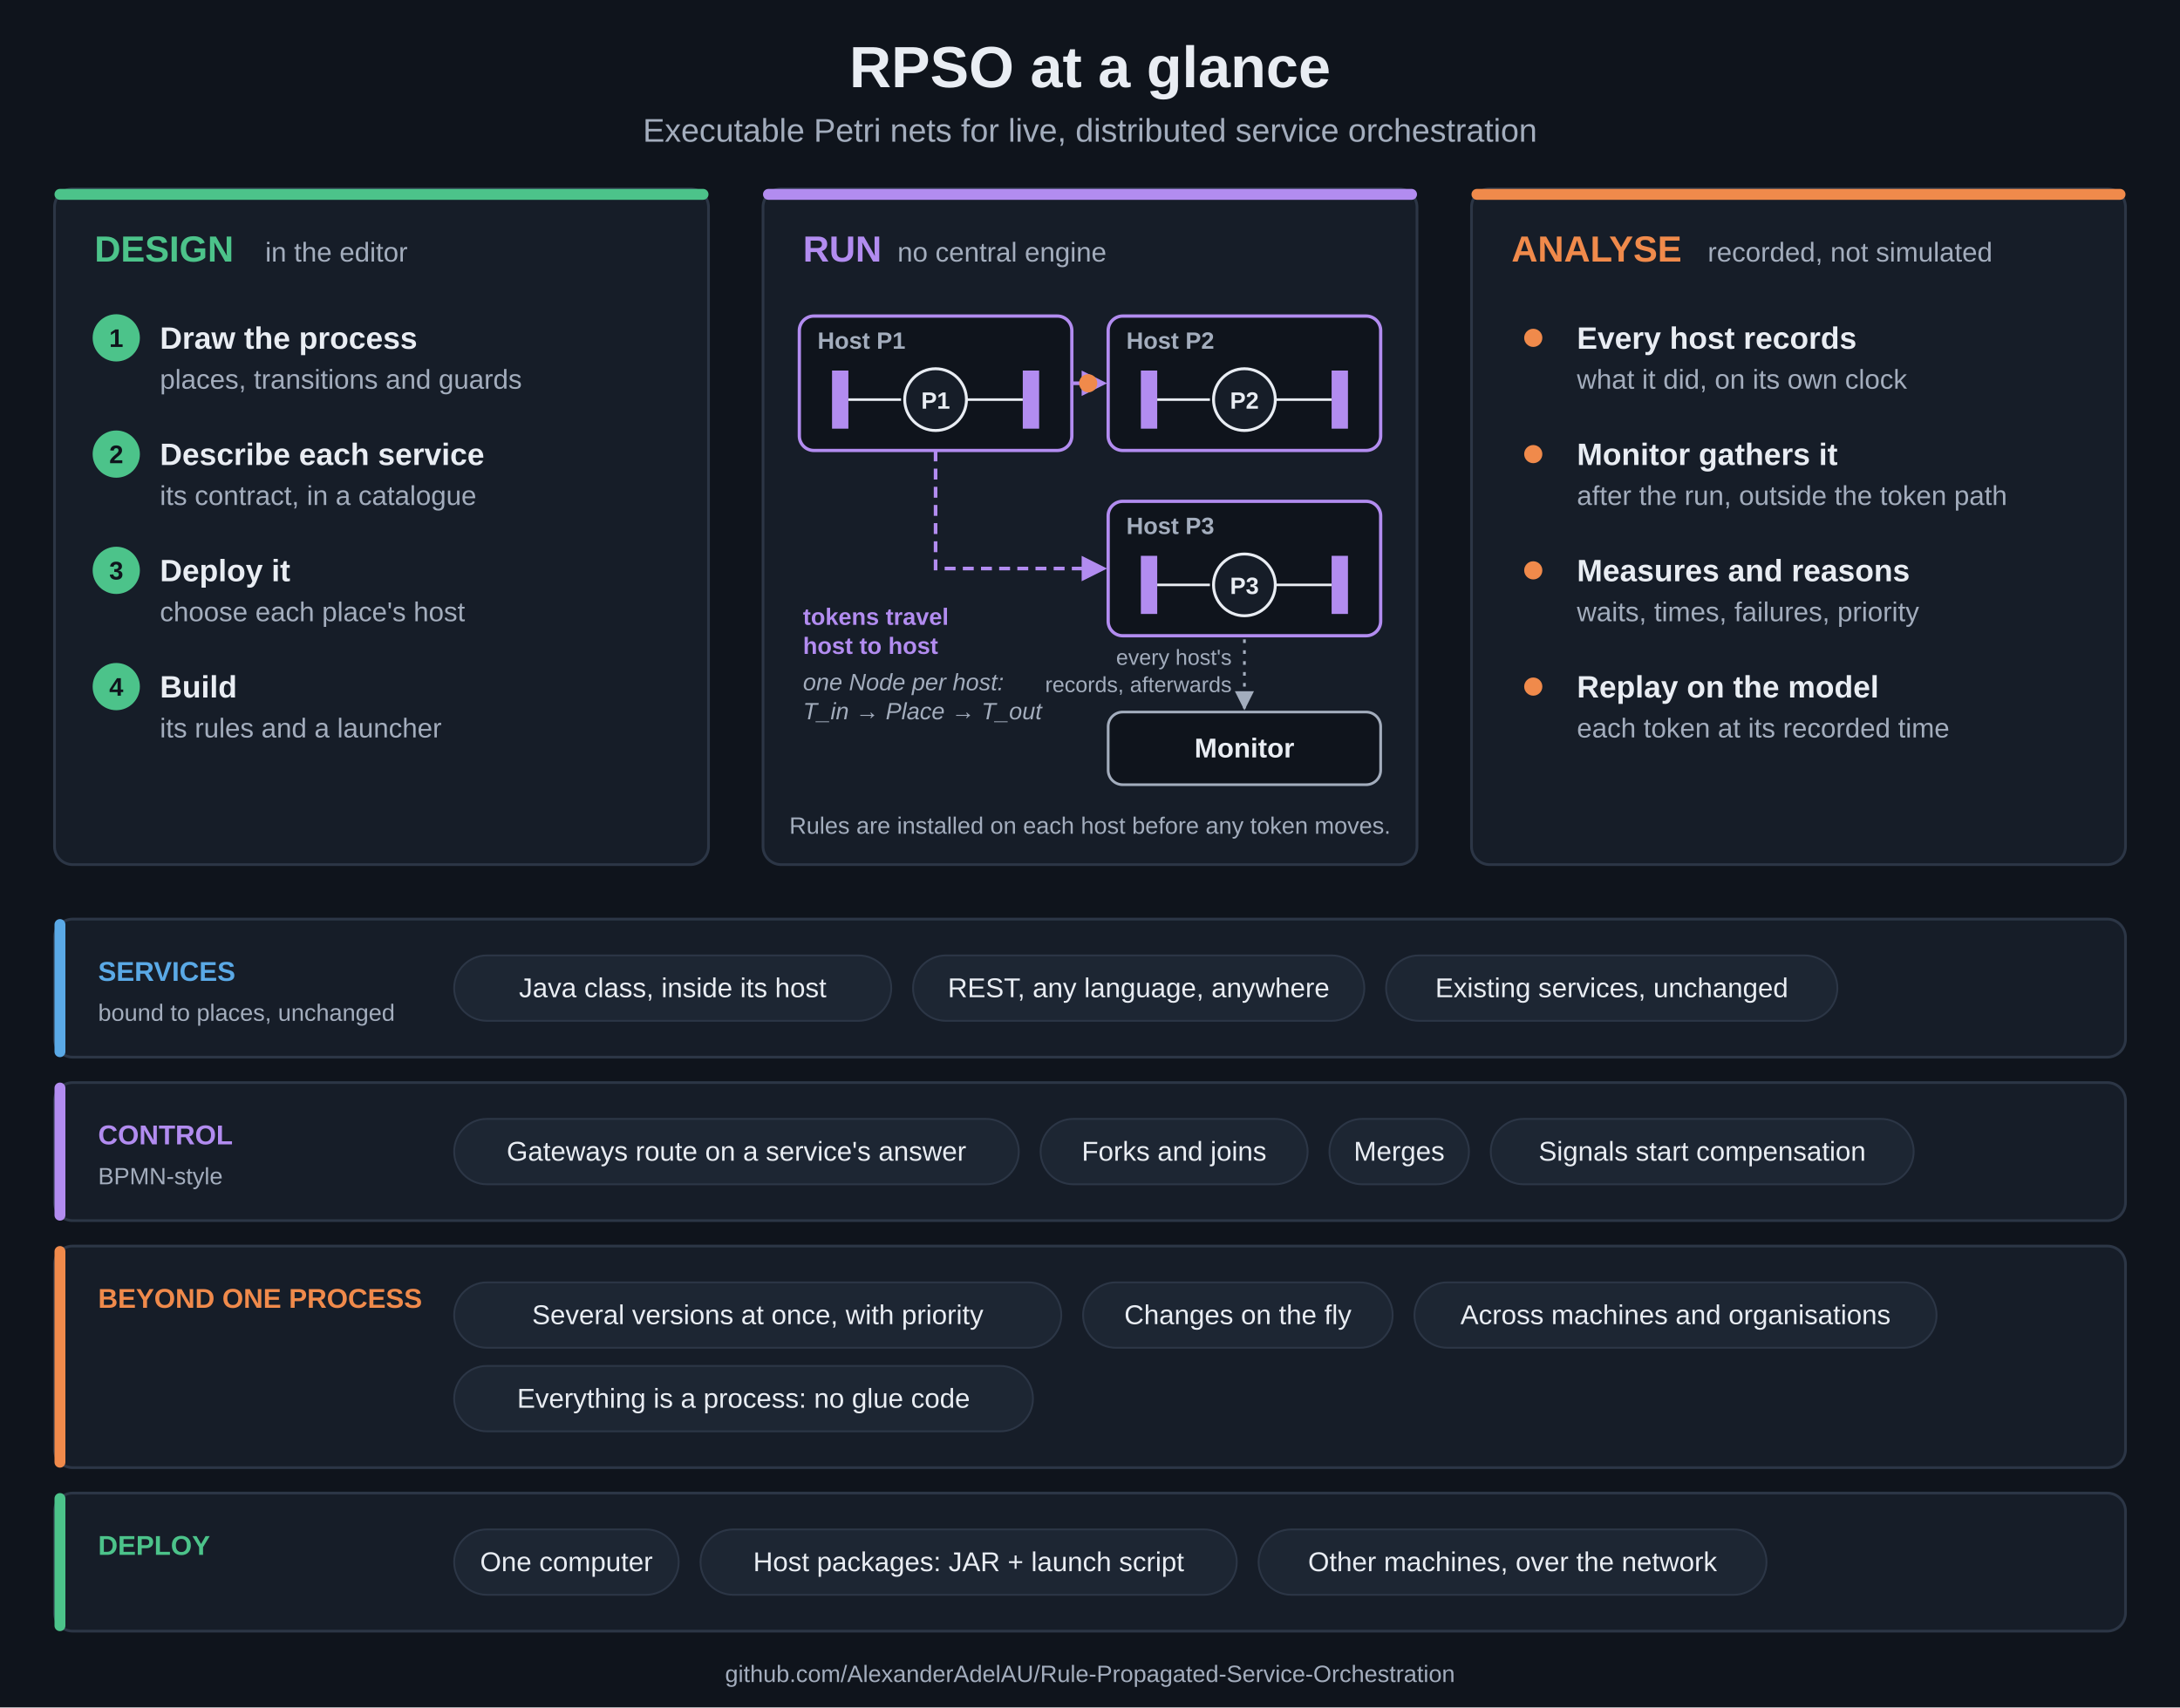
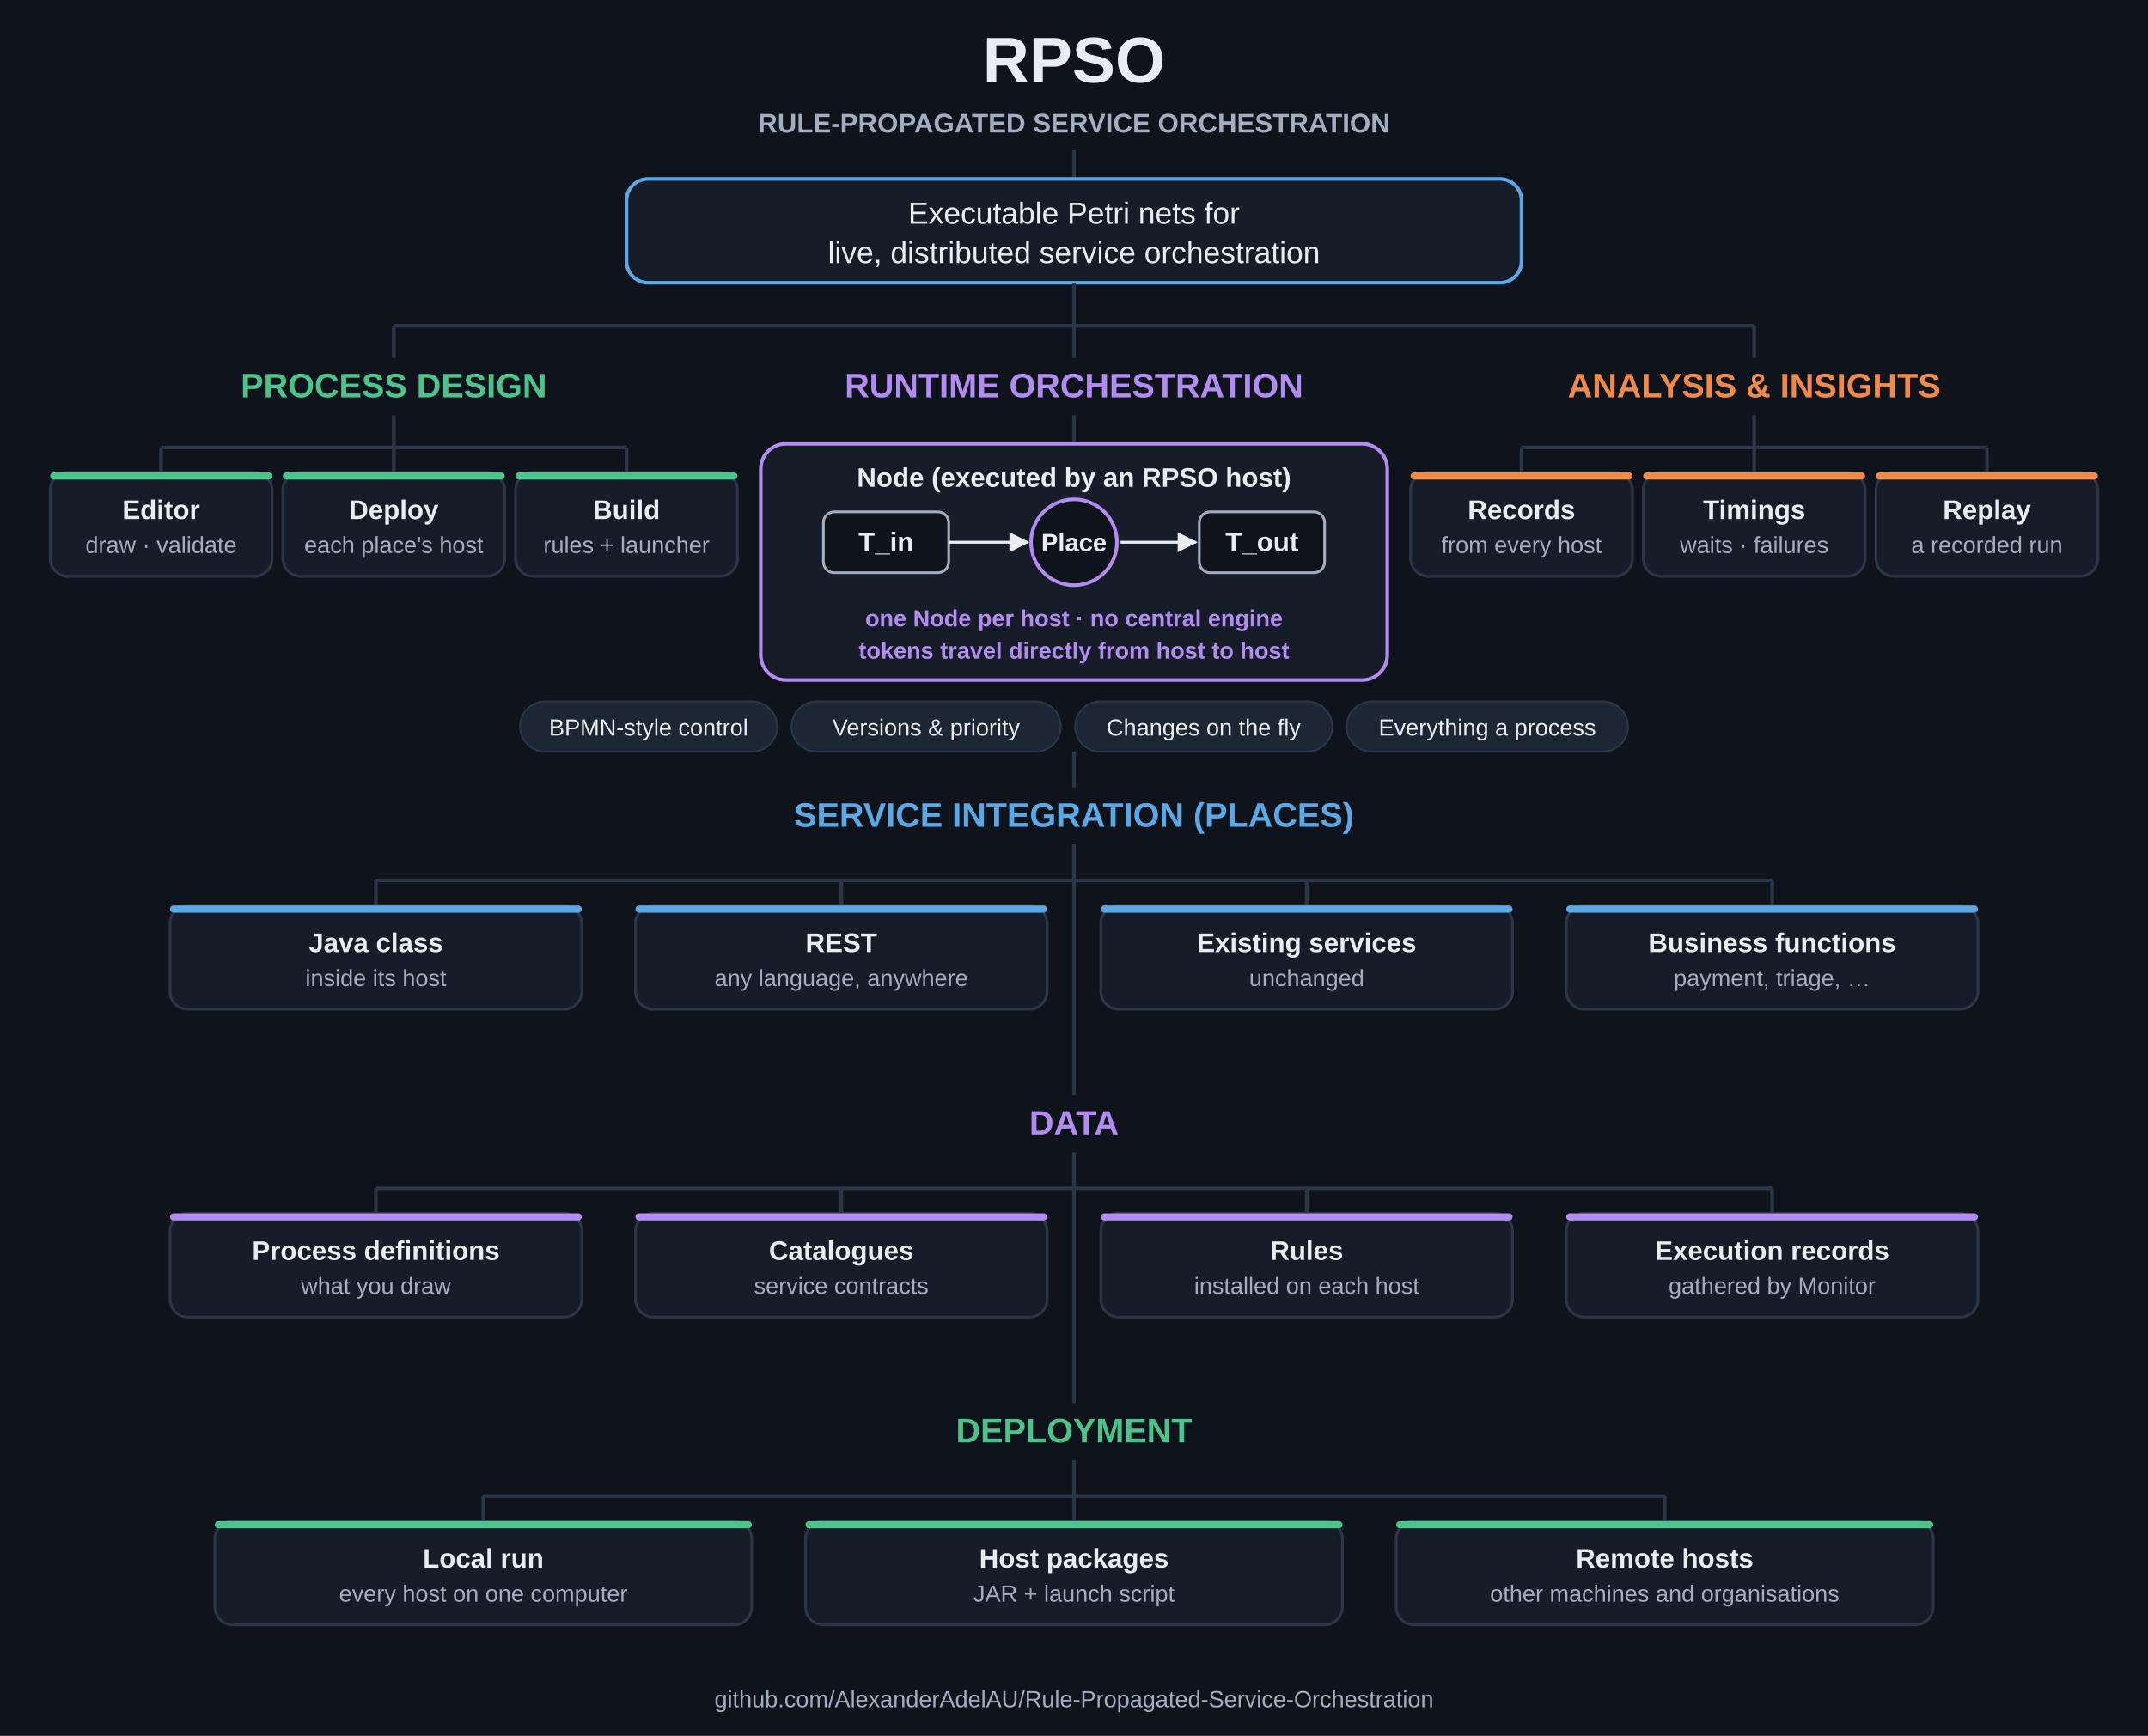
- <svg xmlns="http://www.w3.org/2000/svg" width="1200" height="940" viewBox="0 0 1200 940" role="img" aria-labelledby="title desc">
+ <svg xmlns="http://www.w3.org/2000/svg" width="1200" height="970" viewBox="0 0 1200 970" role="img" aria-labelledby="title desc">
  <defs>
+     <marker id="g-arrow" viewBox="0 0 10 10" refX="9" refY="5" markerWidth="7" markerHeight="7" orient="auto">
+       <path d="M 0 0 L 10 5 L 0 10 z" fill="#e9edf3" />
+     </marker>
    <marker id="g-run" viewBox="0 0 10 10" refX="9" refY="5" markerWidth="7" markerHeight="7" orient="auto">
      <path d="M 0 0 L 10 5 L 0 10 z" fill="#b28cf0" />
    </marker>
-     <marker id="g-muted" viewBox="0 0 10 10" refX="9" refY="5" markerWidth="7" markerHeight="7" orient="auto">
-       <path d="M 0 0 L 10 5 L 0 10 z" fill="#a3adbd" />
-     </marker>
-     <marker id="g-analyse" viewBox="0 0 10 10" refX="9" refY="5" markerWidth="7" markerHeight="7" orient="auto">
-       <path d="M 0 0 L 10 5 L 0 10 z" fill="#f08a4b" />
-     </marker>
  </defs>
  <rect width="100%" height="100%" fill="#0f141c" />
-   <text x="600" y="48" font-family="Arial, Helvetica, sans-serif" font-size="32" font-weight="600" text-anchor="middle" fill="#e9edf3">RPSO at a glance</text>
-   <text x="600" y="78" font-family="Arial, Helvetica, sans-serif" font-size="18" font-weight="400" text-anchor="middle" fill="#a3adbd">Executable Petri nets for live, distributed service orchestration</text>
-   <rect x="30" y="104" width="360" height="372" rx="10" fill="#161d28" stroke="#2c3646" stroke-width="1.5" />
-   <rect x="30" y="104" width="360" height="6" rx="3" fill="#4cc38a" />
-   <text x="52" y="144" font-family="Arial, Helvetica, sans-serif" font-size="20" font-weight="600" text-anchor="start" fill="#4cc38a">DESIGN</text>
-   <text x="146" y="144" font-family="Arial, Helvetica, sans-serif" font-size="15" font-weight="400" text-anchor="start" fill="#a3adbd">in the editor</text>
-   <rect x="420" y="104" width="360" height="372" rx="10" fill="#161d28" stroke="#2c3646" stroke-width="1.5" />
-   <rect x="420" y="104" width="360" height="6" rx="3" fill="#b28cf0" />
-   <text x="442" y="144" font-family="Arial, Helvetica, sans-serif" font-size="20" font-weight="600" text-anchor="start" fill="#b28cf0">RUN</text>
-   <text x="494" y="144" font-family="Arial, Helvetica, sans-serif" font-size="15" font-weight="400" text-anchor="start" fill="#a3adbd">no central engine</text>
-   <rect x="810" y="104" width="360" height="372" rx="10" fill="#161d28" stroke="#2c3646" stroke-width="1.5" />
-   <rect x="810" y="104" width="360" height="6" rx="3" fill="#f08a4b" />
-   <text x="832" y="144" font-family="Arial, Helvetica, sans-serif" font-size="20" font-weight="600" text-anchor="start" fill="#f08a4b">ANALYSE</text>
-   <text x="940" y="144" font-family="Arial, Helvetica, sans-serif" font-size="15" font-weight="400" text-anchor="start" fill="#a3adbd">recorded, not simulated</text>
-   <circle cx="64" cy="186" r="13" fill="#4cc38a" />
-   <text x="64" y="191" font-family="Arial, Helvetica, sans-serif" font-size="14" font-weight="600" text-anchor="middle" fill="#0f141c">1</text>
-   <text x="88" y="192" font-family="Arial, Helvetica, sans-serif" font-size="17" font-weight="600" text-anchor="start" fill="#e9edf3">Draw the process</text>
-   <text x="88" y="214" font-family="Arial, Helvetica, sans-serif" font-size="15" font-weight="400" text-anchor="start" fill="#a3adbd">places, transitions and guards</text>
-   <circle cx="64" cy="250" r="13" fill="#4cc38a" />
-   <text x="64" y="255" font-family="Arial, Helvetica, sans-serif" font-size="14" font-weight="600" text-anchor="middle" fill="#0f141c">2</text>
-   <text x="88" y="256" font-family="Arial, Helvetica, sans-serif" font-size="17" font-weight="600" text-anchor="start" fill="#e9edf3">Describe each service</text>
-   <text x="88" y="278" font-family="Arial, Helvetica, sans-serif" font-size="15" font-weight="400" text-anchor="start" fill="#a3adbd">its contract, in a catalogue</text>
-   <circle cx="64" cy="314" r="13" fill="#4cc38a" />
-   <text x="64" y="319" font-family="Arial, Helvetica, sans-serif" font-size="14" font-weight="600" text-anchor="middle" fill="#0f141c">3</text>
-   <text x="88" y="320" font-family="Arial, Helvetica, sans-serif" font-size="17" font-weight="600" text-anchor="start" fill="#e9edf3">Deploy it</text>
-   <text x="88" y="342" font-family="Arial, Helvetica, sans-serif" font-size="15" font-weight="400" text-anchor="start" fill="#a3adbd">choose each place's host</text>
-   <circle cx="64" cy="378" r="13" fill="#4cc38a" />
-   <text x="64" y="383" font-family="Arial, Helvetica, sans-serif" font-size="14" font-weight="600" text-anchor="middle" fill="#0f141c">4</text>
-   <text x="88" y="384" font-family="Arial, Helvetica, sans-serif" font-size="17" font-weight="600" text-anchor="start" fill="#e9edf3">Build</text>
-   <text x="88" y="406" font-family="Arial, Helvetica, sans-serif" font-size="15" font-weight="400" text-anchor="start" fill="#a3adbd">its rules and a launcher</text>
-   <circle cx="844" cy="186" r="5" fill="#f08a4b" />
-   <text x="868" y="192" font-family="Arial, Helvetica, sans-serif" font-size="17" font-weight="600" text-anchor="start" fill="#e9edf3">Every host records</text>
-   <text x="868" y="214" font-family="Arial, Helvetica, sans-serif" font-size="15" font-weight="400" text-anchor="start" fill="#a3adbd">what it did, on its own clock</text>
-   <circle cx="844" cy="250" r="5" fill="#f08a4b" />
-   <text x="868" y="256" font-family="Arial, Helvetica, sans-serif" font-size="17" font-weight="600" text-anchor="start" fill="#e9edf3">Monitor gathers it</text>
-   <text x="868" y="278" font-family="Arial, Helvetica, sans-serif" font-size="15" font-weight="400" text-anchor="start" fill="#a3adbd">after the run, outside the token path</text>
-   <circle cx="844" cy="314" r="5" fill="#f08a4b" />
-   <text x="868" y="320" font-family="Arial, Helvetica, sans-serif" font-size="17" font-weight="600" text-anchor="start" fill="#e9edf3">Measures and reasons</text>
-   <text x="868" y="342" font-family="Arial, Helvetica, sans-serif" font-size="15" font-weight="400" text-anchor="start" fill="#a3adbd">waits, times, failures, priority</text>
-   <circle cx="844" cy="378" r="5" fill="#f08a4b" />
-   <text x="868" y="384" font-family="Arial, Helvetica, sans-serif" font-size="17" font-weight="600" text-anchor="start" fill="#e9edf3">Replay on the model</text>
-   <text x="868" y="406" font-family="Arial, Helvetica, sans-serif" font-size="15" font-weight="400" text-anchor="start" fill="#a3adbd">each token at its recorded time</text>
-   <rect x="440" y="174" width="150" height="74" rx="8" fill="#0f141c" stroke="#b28cf0" stroke-width="1.8" />
-   <text x="450" y="192" font-family="Arial, Helvetica, sans-serif" font-size="13" font-weight="600" text-anchor="start" fill="#a3adbd">Host P1</text>
-   <rect x="458" y="204" width="9" height="32" fill="#b28cf0" />
-   <circle cx="515" cy="220" r="17" fill="#161d28" stroke="#e9edf3" stroke-width="1.6" />
-   <text x="515" y="225" font-family="Arial, Helvetica, sans-serif" font-size="13" font-weight="600" text-anchor="middle" fill="#e9edf3">P1</text>
-   <rect x="563" y="204" width="9" height="32" fill="#b28cf0" />
-   <path d="M 467 220 L 496 220" stroke="#e9edf3" stroke-width="1.4" />
-   <path d="M 532 220 L 563 220" stroke="#e9edf3" stroke-width="1.4" />
-   <rect x="610" y="174" width="150" height="74" rx="8" fill="#0f141c" stroke="#b28cf0" stroke-width="1.8" />
-   <text x="620" y="192" font-family="Arial, Helvetica, sans-serif" font-size="13" font-weight="600" text-anchor="start" fill="#a3adbd">Host P2</text>
-   <rect x="628" y="204" width="9" height="32" fill="#b28cf0" />
-   <circle cx="685" cy="220" r="17" fill="#161d28" stroke="#e9edf3" stroke-width="1.6" />
-   <text x="685" y="225" font-family="Arial, Helvetica, sans-serif" font-size="13" font-weight="600" text-anchor="middle" fill="#e9edf3">P2</text>
-   <rect x="733" y="204" width="9" height="32" fill="#b28cf0" />
-   <path d="M 637 220 L 666 220" stroke="#e9edf3" stroke-width="1.4" />
-   <path d="M 702 220 L 733 220" stroke="#e9edf3" stroke-width="1.4" />
-   <rect x="610" y="276" width="150" height="74" rx="8" fill="#0f141c" stroke="#b28cf0" stroke-width="1.8" />
-   <text x="620" y="294" font-family="Arial, Helvetica, sans-serif" font-size="13" font-weight="600" text-anchor="start" fill="#a3adbd">Host P3</text>
-   <rect x="628" y="306" width="9" height="32" fill="#b28cf0" />
-   <circle cx="685" cy="322" r="17" fill="#161d28" stroke="#e9edf3" stroke-width="1.6" />
-   <text x="685" y="327" font-family="Arial, Helvetica, sans-serif" font-size="13" font-weight="600" text-anchor="middle" fill="#e9edf3">P3</text>
-   <rect x="733" y="306" width="9" height="32" fill="#b28cf0" />
-   <path d="M 637 322 L 666 322" stroke="#e9edf3" stroke-width="1.4" />
-   <path d="M 702 322 L 733 322" stroke="#e9edf3" stroke-width="1.4" />
-   <path d="M 590 211 L 608 211" fill="none" stroke="#b28cf0" stroke-width="2" stroke-dasharray="6 4" marker-end="url(#g-run)" />
-   <path d="M 515 248 L 515 313 L 608 313" fill="none" stroke="#b28cf0" stroke-width="2" stroke-dasharray="6 4" marker-end="url(#g-run)" />
-   <circle cx="599" cy="211" r="5" fill="#f08a4b" />
-   <text x="442" y="344" font-family="Arial, Helvetica, sans-serif" font-size="13" font-weight="600" text-anchor="start" fill="#b28cf0">tokens travel</text>
-   <text x="442" y="360" font-family="Arial, Helvetica, sans-serif" font-size="13" font-weight="600" text-anchor="start" fill="#b28cf0">host to host</text>
-   <text x="442" y="380" font-family="Arial, Helvetica, sans-serif" font-size="13" font-weight="400" font-style="italic" text-anchor="start" fill="#a3adbd">one Node per host:</text>
-   <text x="442" y="396" font-family="Arial, Helvetica, sans-serif" font-size="13" font-weight="400" font-style="italic" text-anchor="start" fill="#a3adbd">T_in → Place → T_out</text>
-   <rect x="610" y="392" width="150" height="40" rx="8" fill="#0f141c" stroke="#a3adbd" stroke-width="1.5" />
-   <text x="685" y="417" font-family="Arial, Helvetica, sans-serif" font-size="15" font-weight="600" text-anchor="middle" fill="#e9edf3">Monitor</text>
-   <path d="M 685 352 L 685 390" fill="none" stroke="#a3adbd" stroke-width="1.5" stroke-dasharray="2 4" marker-end="url(#g-muted)" />
-   <text x="678" y="366" font-family="Arial, Helvetica, sans-serif" font-size="12" font-weight="400" text-anchor="end" fill="#a3adbd">every host's</text>
-   <text x="678" y="381" font-family="Arial, Helvetica, sans-serif" font-size="12" font-weight="400" text-anchor="end" fill="#a3adbd">records, afterwards</text>
-   <text x="600" y="459" font-family="Arial, Helvetica, sans-serif" font-size="13" font-weight="400" text-anchor="middle" fill="#a3adbd">Rules are installed on each host before any token moves.</text>
-   <rect x="30" y="506" width="1140" height="76" rx="10" fill="#161d28" stroke="#2c3646" stroke-width="1.5" />
-   <rect x="30" y="506" width="6" height="76" rx="3" fill="#5aa9e6" />
-   <text x="54" y="540" font-family="Arial, Helvetica, sans-serif" font-size="15" font-weight="600" text-anchor="start" fill="#5aa9e6">SERVICES</text>
-   <text x="54" y="562" font-family="Arial, Helvetica, sans-serif" font-size="13" font-weight="400" text-anchor="start" fill="#a3adbd">bound to places, unchanged</text>
-   <rect x="250" y="526" width="240.6" height="36" rx="18" fill="#1d2633" stroke="#2c3646" stroke-width="1" />
-   <text x="370.3" y="549" font-family="Arial, Helvetica, sans-serif" font-size="15" font-weight="400" text-anchor="middle" fill="#e9edf3">Java class, inside its host</text>
-   <rect x="502.6" y="526" width="248.4" height="36" rx="18" fill="#1d2633" stroke="#2c3646" stroke-width="1" />
-   <text x="626.8" y="549" font-family="Arial, Helvetica, sans-serif" font-size="15" font-weight="400" text-anchor="middle" fill="#e9edf3">REST, any language, anywhere</text>
-   <rect x="763" y="526" width="248.4" height="36" rx="18" fill="#1d2633" stroke="#2c3646" stroke-width="1" />
-   <text x="887.2" y="549" font-family="Arial, Helvetica, sans-serif" font-size="15" font-weight="400" text-anchor="middle" fill="#e9edf3">Existing services, unchanged</text>
-   <rect x="30" y="596" width="1140" height="76" rx="10" fill="#161d28" stroke="#2c3646" stroke-width="1.5" />
-   <rect x="30" y="596" width="6" height="76" rx="3" fill="#b28cf0" />
-   <text x="54" y="630" font-family="Arial, Helvetica, sans-serif" font-size="15" font-weight="600" text-anchor="start" fill="#b28cf0">CONTROL</text>
-   <text x="54" y="652" font-family="Arial, Helvetica, sans-serif" font-size="13" font-weight="400" text-anchor="start" fill="#a3adbd">BPMN-style</text>
-   <rect x="250" y="616" width="310.8" height="36" rx="18" fill="#1d2633" stroke="#2c3646" stroke-width="1" />
-   <text x="405.4" y="639" font-family="Arial, Helvetica, sans-serif" font-size="15" font-weight="400" text-anchor="middle" fill="#e9edf3">Gateways route on a service's answer</text>
-   <rect x="572.8" y="616" width="147" height="36" rx="18" fill="#1d2633" stroke="#2c3646" stroke-width="1" />
-   <text x="646.3" y="639" font-family="Arial, Helvetica, sans-serif" font-size="15" font-weight="400" text-anchor="middle" fill="#e9edf3">Forks and joins</text>
-   <rect x="731.8" y="616" width="76.8" height="36" rx="18" fill="#1d2633" stroke="#2c3646" stroke-width="1" />
-   <text x="770.2" y="639" font-family="Arial, Helvetica, sans-serif" font-size="15" font-weight="400" text-anchor="middle" fill="#e9edf3">Merges</text>
-   <rect x="820.6" y="616" width="232.8" height="36" rx="18" fill="#1d2633" stroke="#2c3646" stroke-width="1" />
-   <text x="937" y="639" font-family="Arial, Helvetica, sans-serif" font-size="15" font-weight="400" text-anchor="middle" fill="#e9edf3">Signals start compensation</text>
-   <rect x="30" y="686" width="1140" height="122" rx="10" fill="#161d28" stroke="#2c3646" stroke-width="1.5" />
-   <rect x="30" y="686" width="6" height="122" rx="3" fill="#f08a4b" />
-   <text x="54" y="720" font-family="Arial, Helvetica, sans-serif" font-size="15" font-weight="600" text-anchor="start" fill="#f08a4b">BEYOND ONE PROCESS</text>
-   <rect x="250" y="706" width="334.2" height="36" rx="18" fill="#1d2633" stroke="#2c3646" stroke-width="1" />
-   <text x="417.1" y="729" font-family="Arial, Helvetica, sans-serif" font-size="15" font-weight="400" text-anchor="middle" fill="#e9edf3">Several versions at once, with priority</text>
-   <rect x="596.2" y="706" width="170.4" height="36" rx="18" fill="#1d2633" stroke="#2c3646" stroke-width="1" />
-   <text x="681.4" y="729" font-family="Arial, Helvetica, sans-serif" font-size="15" font-weight="400" text-anchor="middle" fill="#e9edf3">Changes on the fly</text>
-   <rect x="778.6" y="706" width="287.4" height="36" rx="18" fill="#1d2633" stroke="#2c3646" stroke-width="1" />
-   <text x="922.3" y="729" font-family="Arial, Helvetica, sans-serif" font-size="15" font-weight="400" text-anchor="middle" fill="#e9edf3">Across machines and organisations</text>
-   <rect x="250" y="752" width="318.6" height="36" rx="18" fill="#1d2633" stroke="#2c3646" stroke-width="1" />
-   <text x="409.3" y="775" font-family="Arial, Helvetica, sans-serif" font-size="15" font-weight="400" text-anchor="middle" fill="#e9edf3">Everything is a process: no glue code</text>
-   <rect x="30" y="822" width="1140" height="76" rx="10" fill="#161d28" stroke="#2c3646" stroke-width="1.5" />
-   <rect x="30" y="822" width="6" height="76" rx="3" fill="#4cc38a" />
-   <text x="54" y="856" font-family="Arial, Helvetica, sans-serif" font-size="15" font-weight="600" text-anchor="start" fill="#4cc38a">DEPLOY</text>
-   <rect x="250" y="842" width="123.6" height="36" rx="18" fill="#1d2633" stroke="#2c3646" stroke-width="1" />
-   <text x="311.8" y="865" font-family="Arial, Helvetica, sans-serif" font-size="15" font-weight="400" text-anchor="middle" fill="#e9edf3">One computer</text>
-   <rect x="385.6" y="842" width="295.2" height="36" rx="18" fill="#1d2633" stroke="#2c3646" stroke-width="1" />
-   <text x="533.2" y="865" font-family="Arial, Helvetica, sans-serif" font-size="15" font-weight="400" text-anchor="middle" fill="#e9edf3">Host packages: JAR + launch script</text>
-   <rect x="692.8" y="842" width="279.6" height="36" rx="18" fill="#1d2633" stroke="#2c3646" stroke-width="1" />
-   <text x="832.6" y="865" font-family="Arial, Helvetica, sans-serif" font-size="15" font-weight="400" text-anchor="middle" fill="#e9edf3">Other machines, over the network</text>
-   <text x="600" y="926" font-family="Arial, Helvetica, sans-serif" font-size="13" font-weight="400" text-anchor="middle" fill="#a3adbd">github.com/AlexanderAdelAU/Rule-Propagated-Service-Orchestration</text>
+   <text x="600" y="46" font-family="Arial, Helvetica, sans-serif" font-size="36" font-weight="600" text-anchor="middle" fill="#e9edf3">RPSO</text>
+   <text x="600" y="74" font-family="Arial, Helvetica, sans-serif" font-size="15" font-weight="600" text-anchor="middle" fill="#a3adbd">RULE-PROPAGATED SERVICE ORCHESTRATION</text>
+   <path d="M 600.0 84 L 600.0 100" fill="none" stroke="#2c3646" stroke-width="2" />
+   <rect x="350" y="100" width="500" height="58" rx="12" fill="#161d28" stroke="#5aa9e6" stroke-width="2" />
+   <text x="600" y="125" font-family="Arial, Helvetica, sans-serif" font-size="17" font-weight="400" text-anchor="middle" fill="#e9edf3">Executable Petri nets for</text>
+   <text x="600" y="147" font-family="Arial, Helvetica, sans-serif" font-size="17" font-weight="400" text-anchor="middle" fill="#e9edf3">live, distributed service orchestration</text>
+   <path d="M 600.0 158 L 600.0 182" fill="none" stroke="#2c3646" stroke-width="2" />
+   <path d="M 220 182 L 980 182" fill="none" stroke="#2c3646" stroke-width="2" />
+   <path d="M 220 182 L 220 200" fill="none" stroke="#2c3646" stroke-width="2" />
+   <path d="M 600 182 L 600 200" fill="none" stroke="#2c3646" stroke-width="2" />
+   <path d="M 980 182 L 980 200" fill="none" stroke="#2c3646" stroke-width="2" />
+   <text x="220" y="222" font-family="Arial, Helvetica, sans-serif" font-size="19" font-weight="600" text-anchor="middle" fill="#4cc38a">PROCESS DESIGN</text>
+   <text x="600" y="222" font-family="Arial, Helvetica, sans-serif" font-size="19" font-weight="600" text-anchor="middle" fill="#b28cf0">RUNTIME ORCHESTRATION</text>
+   <text x="980" y="222" font-family="Arial, Helvetica, sans-serif" font-size="19" font-weight="600" text-anchor="middle" fill="#f08a4b">ANALYSIS &amp; INSIGHTS</text>
+   <path d="M 220 232 L 220 250" fill="none" stroke="#2c3646" stroke-width="2" />
+   <path d="M 90 250 L 350 250" fill="none" stroke="#2c3646" stroke-width="2" />
+   <path d="M 90 250 L 90 264" fill="none" stroke="#2c3646" stroke-width="2" />
+   <path d="M 220 250 L 220 264" fill="none" stroke="#2c3646" stroke-width="2" />
+   <path d="M 350 250 L 350 264" fill="none" stroke="#2c3646" stroke-width="2" />
+   <rect x="28" y="264" width="124" height="58" rx="10" fill="#161d28" stroke="#2c3646" stroke-width="1.5" />
+   <rect x="28" y="264" width="124" height="4" rx="2" fill="#4cc38a" />
+   <text x="90" y="290" font-family="Arial, Helvetica, sans-serif" font-size="15" font-weight="600" text-anchor="middle" fill="#e9edf3">Editor</text>
+   <text x="90" y="309" font-family="Arial, Helvetica, sans-serif" font-size="13" font-weight="400" text-anchor="middle" fill="#a3adbd">draw · validate</text>
+   <rect x="158" y="264" width="124" height="58" rx="10" fill="#161d28" stroke="#2c3646" stroke-width="1.5" />
+   <rect x="158" y="264" width="124" height="4" rx="2" fill="#4cc38a" />
+   <text x="220" y="290" font-family="Arial, Helvetica, sans-serif" font-size="15" font-weight="600" text-anchor="middle" fill="#e9edf3">Deploy</text>
+   <text x="220" y="309" font-family="Arial, Helvetica, sans-serif" font-size="13" font-weight="400" text-anchor="middle" fill="#a3adbd">each place's host</text>
+   <rect x="288" y="264" width="124" height="58" rx="10" fill="#161d28" stroke="#2c3646" stroke-width="1.5" />
+   <rect x="288" y="264" width="124" height="4" rx="2" fill="#4cc38a" />
+   <text x="350" y="290" font-family="Arial, Helvetica, sans-serif" font-size="15" font-weight="600" text-anchor="middle" fill="#e9edf3">Build</text>
+   <text x="350" y="309" font-family="Arial, Helvetica, sans-serif" font-size="13" font-weight="400" text-anchor="middle" fill="#a3adbd">rules + launcher</text>
+   <path d="M 980 232 L 980 250" fill="none" stroke="#2c3646" stroke-width="2" />
+   <path d="M 850 250 L 1110 250" fill="none" stroke="#2c3646" stroke-width="2" />
+   <path d="M 850 250 L 850 264" fill="none" stroke="#2c3646" stroke-width="2" />
+   <path d="M 980 250 L 980 264" fill="none" stroke="#2c3646" stroke-width="2" />
+   <path d="M 1110 250 L 1110 264" fill="none" stroke="#2c3646" stroke-width="2" />
+   <rect x="788" y="264" width="124" height="58" rx="10" fill="#161d28" stroke="#2c3646" stroke-width="1.5" />
+   <rect x="788" y="264" width="124" height="4" rx="2" fill="#f08a4b" />
+   <text x="850" y="290" font-family="Arial, Helvetica, sans-serif" font-size="15" font-weight="600" text-anchor="middle" fill="#e9edf3">Records</text>
+   <text x="850" y="309" font-family="Arial, Helvetica, sans-serif" font-size="13" font-weight="400" text-anchor="middle" fill="#a3adbd">from every host</text>
+   <rect x="918" y="264" width="124" height="58" rx="10" fill="#161d28" stroke="#2c3646" stroke-width="1.5" />
+   <rect x="918" y="264" width="124" height="4" rx="2" fill="#f08a4b" />
+   <text x="980" y="290" font-family="Arial, Helvetica, sans-serif" font-size="15" font-weight="600" text-anchor="middle" fill="#e9edf3">Timings</text>
+   <text x="980" y="309" font-family="Arial, Helvetica, sans-serif" font-size="13" font-weight="400" text-anchor="middle" fill="#a3adbd">waits · failures</text>
+   <rect x="1048" y="264" width="124" height="58" rx="10" fill="#161d28" stroke="#2c3646" stroke-width="1.5" />
+   <rect x="1048" y="264" width="124" height="4" rx="2" fill="#f08a4b" />
+   <text x="1110" y="290" font-family="Arial, Helvetica, sans-serif" font-size="15" font-weight="600" text-anchor="middle" fill="#e9edf3">Replay</text>
+   <text x="1110" y="309" font-family="Arial, Helvetica, sans-serif" font-size="13" font-weight="400" text-anchor="middle" fill="#a3adbd">a recorded run</text>
+   <path d="M 600 232 L 600 248" fill="none" stroke="#2c3646" stroke-width="2" />
+   <rect x="425" y="248" width="350" height="132" rx="14" fill="#161d28" stroke="#b28cf0" stroke-width="2" />
+   <text x="600" y="272" font-family="Arial, Helvetica, sans-serif" font-size="15" font-weight="600" text-anchor="middle" fill="#e9edf3">Node  (executed by an RPSO host)</text>
+   <rect x="460" y="286" width="70" height="34" rx="6" fill="#0f141c" stroke="#a3adbd" stroke-width="1.5" />
+   <text x="495" y="308" font-family="Arial, Helvetica, sans-serif" font-size="15" font-weight="600" text-anchor="middle" fill="#e9edf3">T_in</text>
+   <rect x="670" y="286" width="70" height="34" rx="6" fill="#0f141c" stroke="#a3adbd" stroke-width="1.5" />
+   <text x="705" y="308" font-family="Arial, Helvetica, sans-serif" font-size="15" font-weight="600" text-anchor="middle" fill="#e9edf3">T_out</text>
+   <circle cx="600" cy="303" r="24" fill="#0f141c" stroke="#b28cf0" stroke-width="2" />
+   <text x="600" y="308" font-family="Arial, Helvetica, sans-serif" font-size="14" font-weight="600" text-anchor="middle" fill="#e9edf3">Place</text>
+   <path d="M 530 303 L 574 303" stroke="#e9edf3" stroke-width="1.6" marker-end="url(#g-arrow)" />
+   <path d="M 626 303 L 668 303" stroke="#e9edf3" stroke-width="1.6" marker-end="url(#g-arrow)" />
+   <text x="600" y="350" font-family="Arial, Helvetica, sans-serif" font-size="13" font-weight="600" text-anchor="middle" fill="#b28cf0">one Node per host · no central engine</text>
+   <text x="600" y="368" font-family="Arial, Helvetica, sans-serif" font-size="13" font-weight="600" text-anchor="middle" fill="#b28cf0">tokens travel directly from host to host</text>
+   <rect x="290.5" y="392" width="143.68" height="28" rx="14" fill="#1d2633" stroke="#2c3646" stroke-width="1" />
+   <text x="362.34" y="411" font-family="Arial, Helvetica, sans-serif" font-size="13" font-weight="400" text-anchor="middle" fill="#e9edf3">BPMN-style control</text>
+   <rect x="442.18" y="392" width="150.44" height="28" rx="14" fill="#1d2633" stroke="#2c3646" stroke-width="1" />
+   <text x="517.4" y="411" font-family="Arial, Helvetica, sans-serif" font-size="13" font-weight="400" text-anchor="middle" fill="#e9edf3">Versions &amp; priority</text>
+   <rect x="600.62" y="392" width="143.68" height="28" rx="14" fill="#1d2633" stroke="#2c3646" stroke-width="1" />
+   <text x="672.46" y="411" font-family="Arial, Helvetica, sans-serif" font-size="13" font-weight="400" text-anchor="middle" fill="#e9edf3">Changes on the fly</text>
+   <rect x="752.3" y="392" width="157.2" height="28" rx="14" fill="#1d2633" stroke="#2c3646" stroke-width="1" />
+   <text x="830.9" y="411" font-family="Arial, Helvetica, sans-serif" font-size="13" font-weight="400" text-anchor="middle" fill="#e9edf3">Everything a process</text>
+   <path d="M 600 420 L 600 440" fill="none" stroke="#2c3646" stroke-width="2" />
+   <text x="600" y="462" font-family="Arial, Helvetica, sans-serif" font-size="19" font-weight="600" text-anchor="middle" fill="#5aa9e6">SERVICE INTEGRATION (PLACES)</text>
+   <path d="M 600 472 L 600 492" fill="none" stroke="#2c3646" stroke-width="2" />
+   <path d="M 210.0 492 L 990.0 492" fill="none" stroke="#2c3646" stroke-width="2" />
+   <path d="M 210.0 492 L 210.0 506" fill="none" stroke="#2c3646" stroke-width="2" />
+   <path d="M 470.0 492 L 470.0 506" fill="none" stroke="#2c3646" stroke-width="2" />
+   <path d="M 730.0 492 L 730.0 506" fill="none" stroke="#2c3646" stroke-width="2" />
+   <path d="M 990.0 492 L 990.0 506" fill="none" stroke="#2c3646" stroke-width="2" />
+   <rect x="95" y="506" width="230" height="58" rx="10" fill="#161d28" stroke="#2c3646" stroke-width="1.5" />
+   <rect x="95" y="506" width="230" height="4" rx="2" fill="#5aa9e6" />
+   <text x="210" y="532" font-family="Arial, Helvetica, sans-serif" font-size="15" font-weight="600" text-anchor="middle" fill="#e9edf3">Java class</text>
+   <text x="210" y="551" font-family="Arial, Helvetica, sans-serif" font-size="13" font-weight="400" text-anchor="middle" fill="#a3adbd">inside its host</text>
+   <rect x="355" y="506" width="230" height="58" rx="10" fill="#161d28" stroke="#2c3646" stroke-width="1.5" />
+   <rect x="355" y="506" width="230" height="4" rx="2" fill="#5aa9e6" />
+   <text x="470" y="532" font-family="Arial, Helvetica, sans-serif" font-size="15" font-weight="600" text-anchor="middle" fill="#e9edf3">REST</text>
+   <text x="470" y="551" font-family="Arial, Helvetica, sans-serif" font-size="13" font-weight="400" text-anchor="middle" fill="#a3adbd">any language, anywhere</text>
+   <rect x="615" y="506" width="230" height="58" rx="10" fill="#161d28" stroke="#2c3646" stroke-width="1.5" />
+   <rect x="615" y="506" width="230" height="4" rx="2" fill="#5aa9e6" />
+   <text x="730" y="532" font-family="Arial, Helvetica, sans-serif" font-size="15" font-weight="600" text-anchor="middle" fill="#e9edf3">Existing services</text>
+   <text x="730" y="551" font-family="Arial, Helvetica, sans-serif" font-size="13" font-weight="400" text-anchor="middle" fill="#a3adbd">unchanged</text>
+   <rect x="875" y="506" width="230" height="58" rx="10" fill="#161d28" stroke="#2c3646" stroke-width="1.5" />
+   <rect x="875" y="506" width="230" height="4" rx="2" fill="#5aa9e6" />
+   <text x="990" y="532" font-family="Arial, Helvetica, sans-serif" font-size="15" font-weight="600" text-anchor="middle" fill="#e9edf3">Business functions</text>
+   <text x="990" y="551" font-family="Arial, Helvetica, sans-serif" font-size="13" font-weight="400" text-anchor="middle" fill="#a3adbd">payment, triage, …</text>
+   <path d="M 600 472 L 600 612" fill="none" stroke="#2c3646" stroke-width="2" />
+   <text x="600" y="634" font-family="Arial, Helvetica, sans-serif" font-size="19" font-weight="600" text-anchor="middle" fill="#b28cf0">DATA</text>
+   <path d="M 600 644 L 600 664" fill="none" stroke="#2c3646" stroke-width="2" />
+   <path d="M 210.0 664 L 990.0 664" fill="none" stroke="#2c3646" stroke-width="2" />
+   <path d="M 210.0 664 L 210.0 678" fill="none" stroke="#2c3646" stroke-width="2" />
+   <path d="M 470.0 664 L 470.0 678" fill="none" stroke="#2c3646" stroke-width="2" />
+   <path d="M 730.0 664 L 730.0 678" fill="none" stroke="#2c3646" stroke-width="2" />
+   <path d="M 990.0 664 L 990.0 678" fill="none" stroke="#2c3646" stroke-width="2" />
+   <rect x="95" y="678" width="230" height="58" rx="10" fill="#161d28" stroke="#2c3646" stroke-width="1.5" />
+   <rect x="95" y="678" width="230" height="4" rx="2" fill="#b28cf0" />
+   <text x="210" y="704" font-family="Arial, Helvetica, sans-serif" font-size="15" font-weight="600" text-anchor="middle" fill="#e9edf3">Process definitions</text>
+   <text x="210" y="723" font-family="Arial, Helvetica, sans-serif" font-size="13" font-weight="400" text-anchor="middle" fill="#a3adbd">what you draw</text>
+   <rect x="355" y="678" width="230" height="58" rx="10" fill="#161d28" stroke="#2c3646" stroke-width="1.5" />
+   <rect x="355" y="678" width="230" height="4" rx="2" fill="#b28cf0" />
+   <text x="470" y="704" font-family="Arial, Helvetica, sans-serif" font-size="15" font-weight="600" text-anchor="middle" fill="#e9edf3">Catalogues</text>
+   <text x="470" y="723" font-family="Arial, Helvetica, sans-serif" font-size="13" font-weight="400" text-anchor="middle" fill="#a3adbd">service contracts</text>
+   <rect x="615" y="678" width="230" height="58" rx="10" fill="#161d28" stroke="#2c3646" stroke-width="1.5" />
+   <rect x="615" y="678" width="230" height="4" rx="2" fill="#b28cf0" />
+   <text x="730" y="704" font-family="Arial, Helvetica, sans-serif" font-size="15" font-weight="600" text-anchor="middle" fill="#e9edf3">Rules</text>
+   <text x="730" y="723" font-family="Arial, Helvetica, sans-serif" font-size="13" font-weight="400" text-anchor="middle" fill="#a3adbd">installed on each host</text>
+   <rect x="875" y="678" width="230" height="58" rx="10" fill="#161d28" stroke="#2c3646" stroke-width="1.5" />
+   <rect x="875" y="678" width="230" height="4" rx="2" fill="#b28cf0" />
+   <text x="990" y="704" font-family="Arial, Helvetica, sans-serif" font-size="15" font-weight="600" text-anchor="middle" fill="#e9edf3">Execution records</text>
+   <text x="990" y="723" font-family="Arial, Helvetica, sans-serif" font-size="13" font-weight="400" text-anchor="middle" fill="#a3adbd">gathered by Monitor</text>
+   <path d="M 600 644 L 600 784" fill="none" stroke="#2c3646" stroke-width="2" />
+   <text x="600" y="806" font-family="Arial, Helvetica, sans-serif" font-size="19" font-weight="600" text-anchor="middle" fill="#4cc38a">DEPLOYMENT</text>
+   <path d="M 600 816 L 600 836" fill="none" stroke="#2c3646" stroke-width="2" />
+   <path d="M 270.0 836 L 930.0 836" fill="none" stroke="#2c3646" stroke-width="2" />
+   <path d="M 270.0 836 L 270.0 850" fill="none" stroke="#2c3646" stroke-width="2" />
+   <path d="M 600.0 836 L 600.0 850" fill="none" stroke="#2c3646" stroke-width="2" />
+   <path d="M 930.0 836 L 930.0 850" fill="none" stroke="#2c3646" stroke-width="2" />
+   <rect x="120" y="850" width="300" height="58" rx="10" fill="#161d28" stroke="#2c3646" stroke-width="1.5" />
+   <rect x="120" y="850" width="300" height="4" rx="2" fill="#4cc38a" />
+   <text x="270" y="876" font-family="Arial, Helvetica, sans-serif" font-size="15" font-weight="600" text-anchor="middle" fill="#e9edf3">Local run</text>
+   <text x="270" y="895" font-family="Arial, Helvetica, sans-serif" font-size="13" font-weight="400" text-anchor="middle" fill="#a3adbd">every host on one computer</text>
+   <rect x="450" y="850" width="300" height="58" rx="10" fill="#161d28" stroke="#2c3646" stroke-width="1.5" />
+   <rect x="450" y="850" width="300" height="4" rx="2" fill="#4cc38a" />
+   <text x="600" y="876" font-family="Arial, Helvetica, sans-serif" font-size="15" font-weight="600" text-anchor="middle" fill="#e9edf3">Host packages</text>
+   <text x="600" y="895" font-family="Arial, Helvetica, sans-serif" font-size="13" font-weight="400" text-anchor="middle" fill="#a3adbd">JAR + launch script</text>
+   <rect x="780" y="850" width="300" height="58" rx="10" fill="#161d28" stroke="#2c3646" stroke-width="1.5" />
+   <rect x="780" y="850" width="300" height="4" rx="2" fill="#4cc38a" />
+   <text x="930" y="876" font-family="Arial, Helvetica, sans-serif" font-size="15" font-weight="600" text-anchor="middle" fill="#e9edf3">Remote hosts</text>
+   <text x="930" y="895" font-family="Arial, Helvetica, sans-serif" font-size="13" font-weight="400" text-anchor="middle" fill="#a3adbd">other machines and organisations</text>
+   <text x="600" y="954" font-family="Arial, Helvetica, sans-serif" font-size="13" font-weight="400" text-anchor="middle" fill="#a3adbd">github.com/AlexanderAdelAU/Rule-Propagated-Service-Orchestration</text>
</svg>
